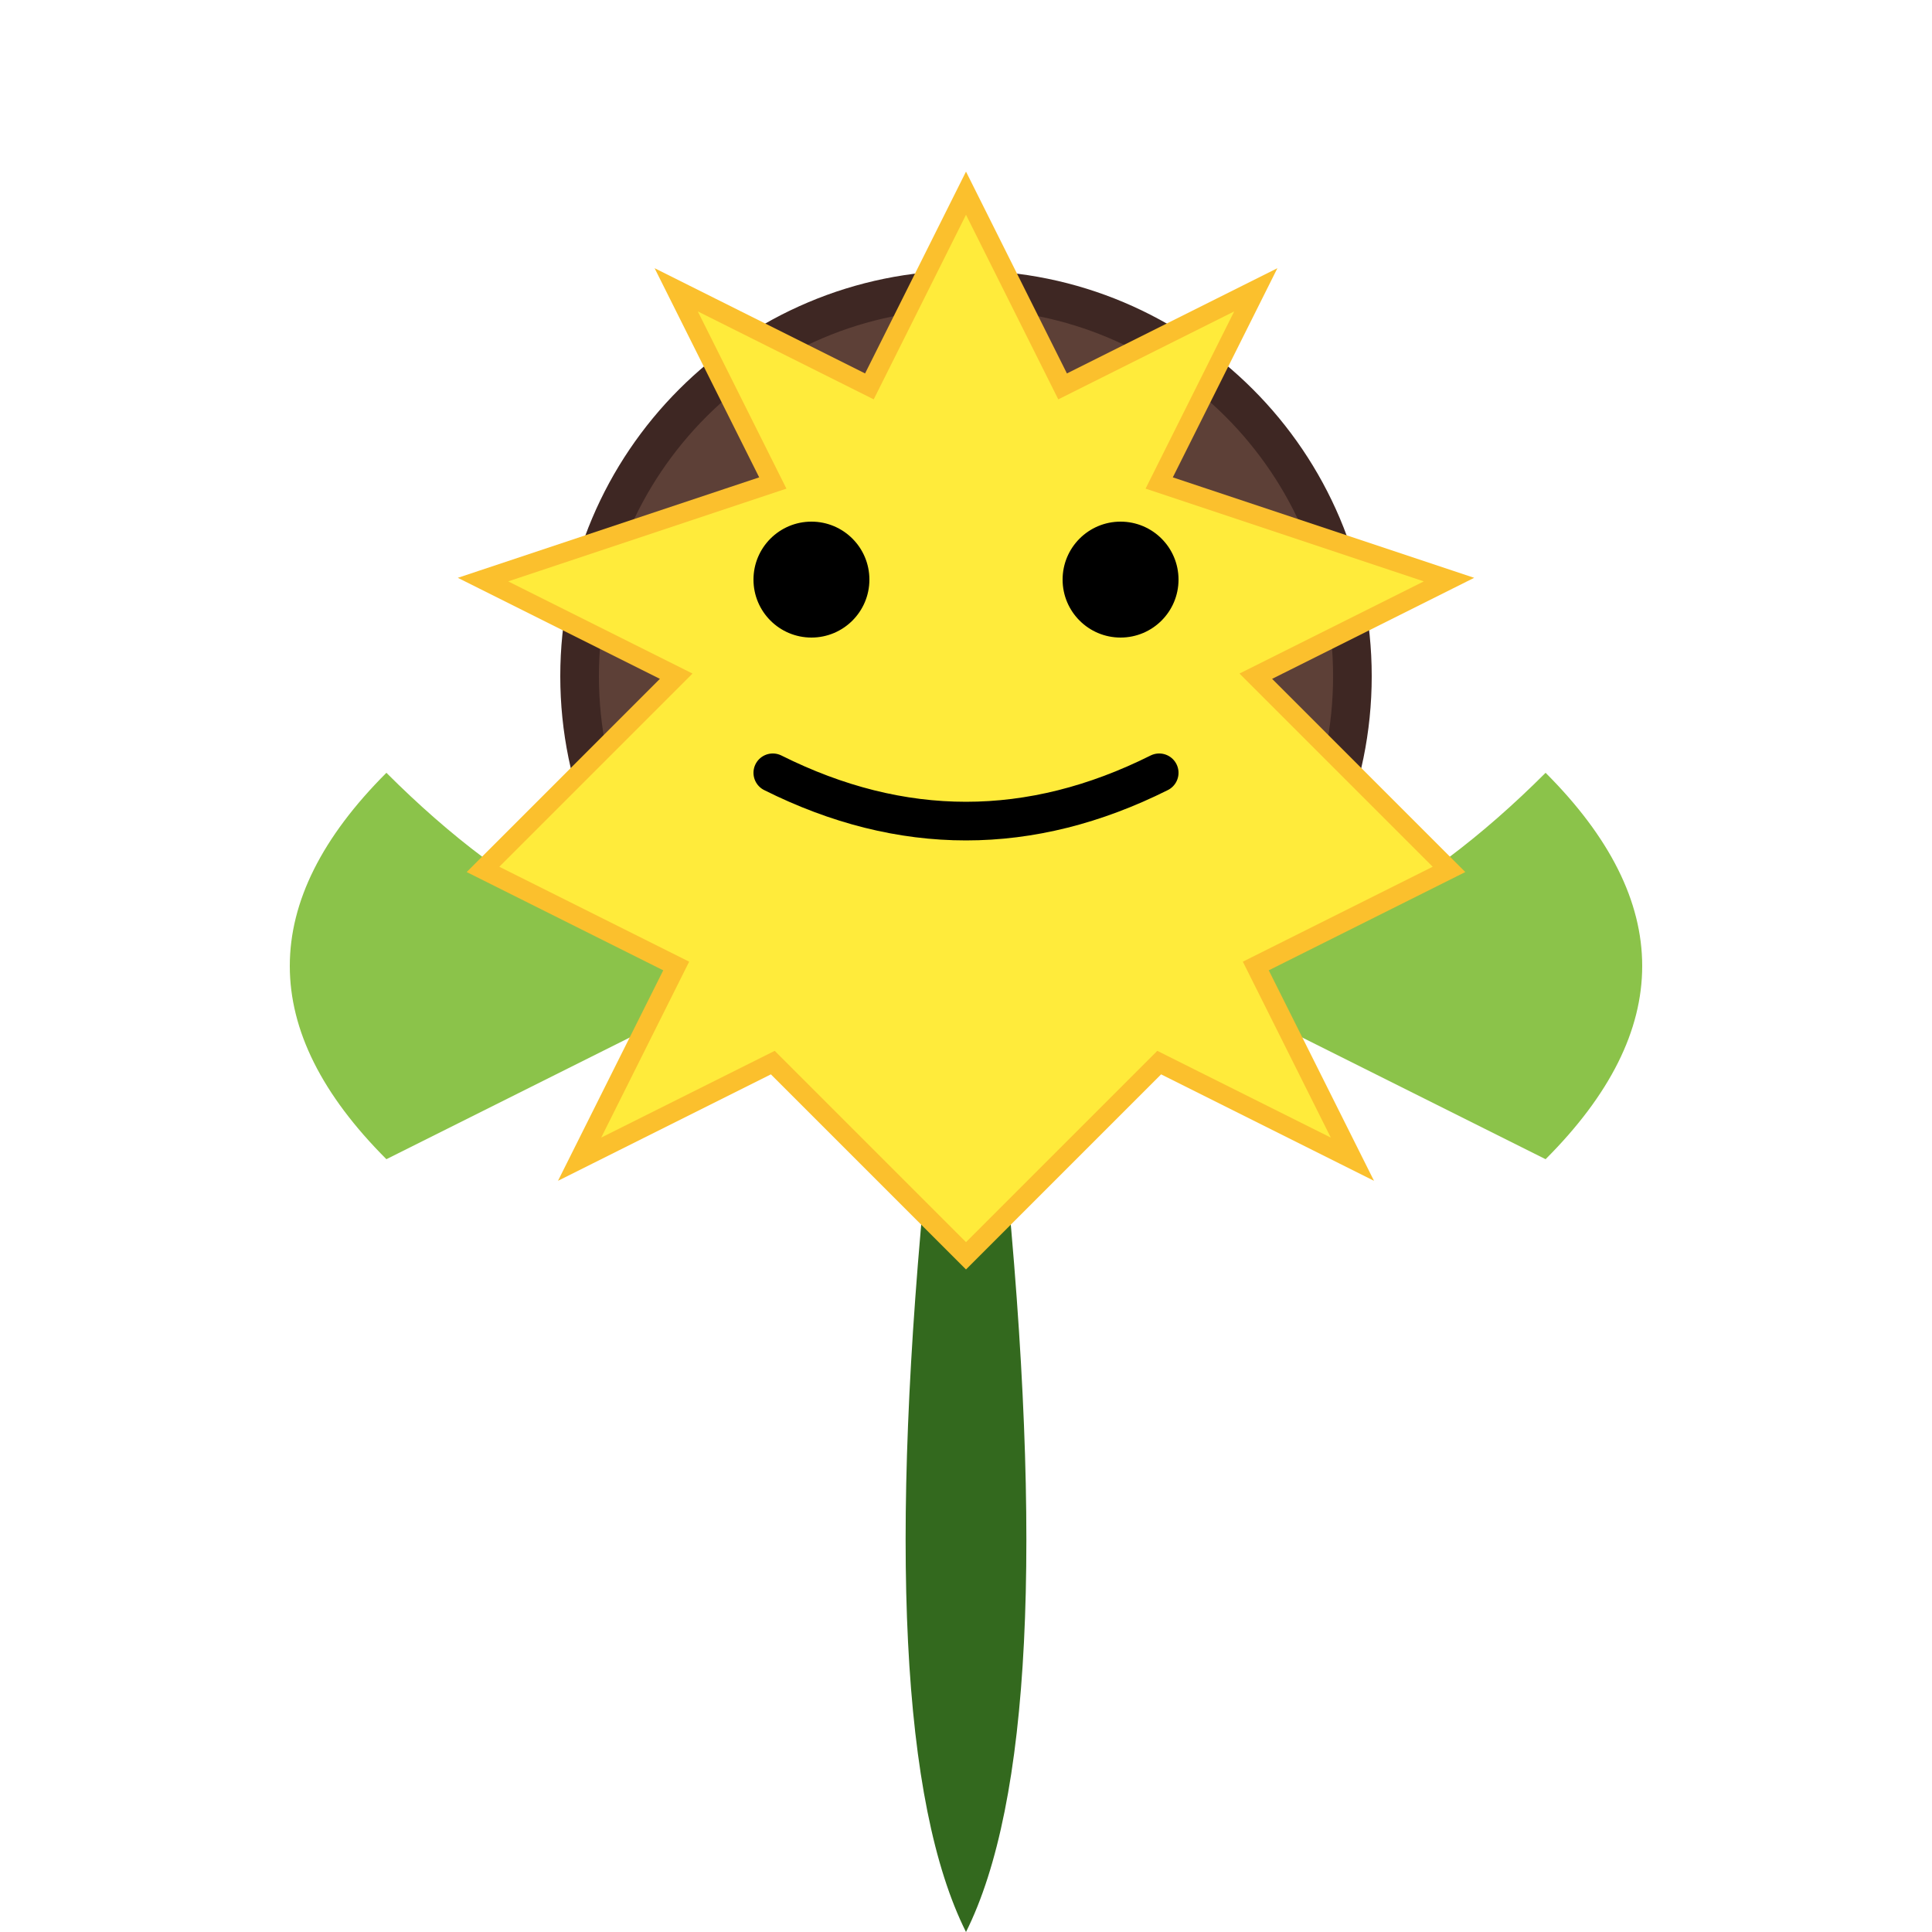
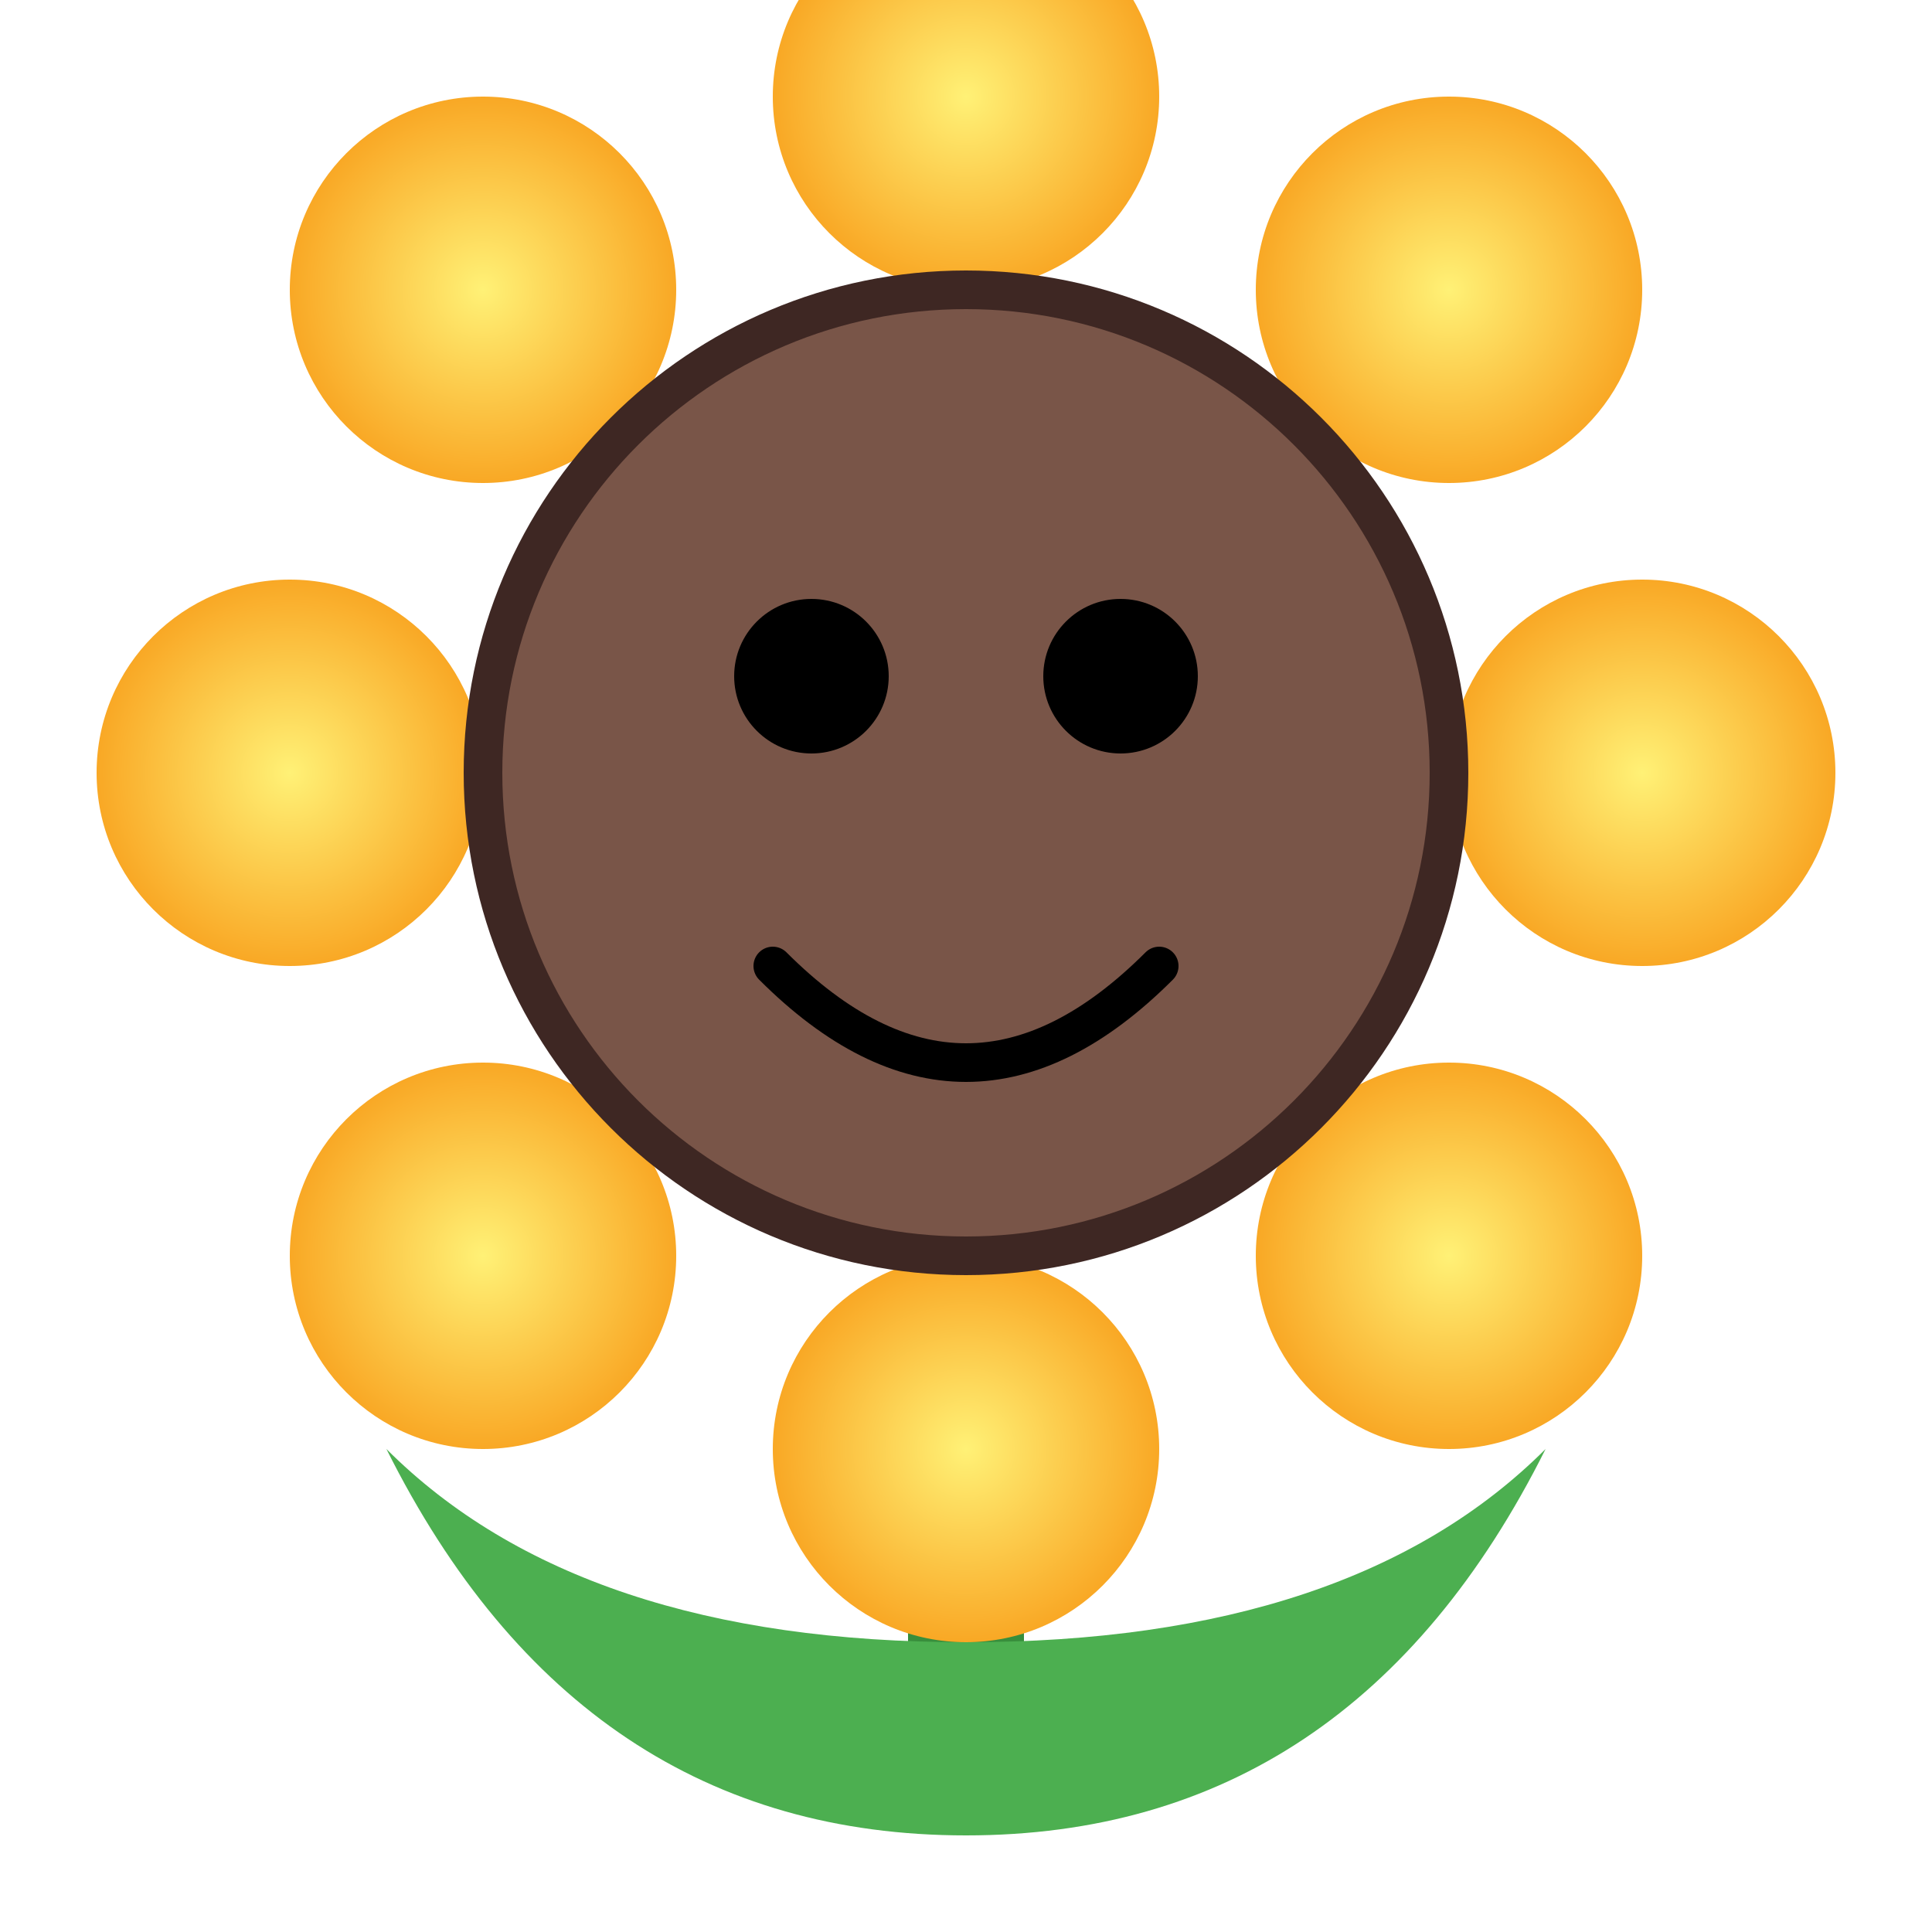
- <svg xmlns="http://www.w3.org/2000/svg" viewBox="0 0 100 100">
-   <path d="M48,60 Q45,90 50,100 Q55,90 52,60" fill="#33691E" />
-   <path d="M20,60 Q10,50 20,40 Q30,50 40,50" fill="#8BC34A" />
-   <path d="M80,60 Q90,50 80,40 Q70,50 60,50" fill="#8BC34A" />
-   <circle cx="50" cy="35" r="20" fill="#5D4037" stroke="#3E2723" stroke-width="2" />
-   <path d="M50,10 L55,20 L65,15 L60,25 L75,30 L65,35 L75,45 L65,50 L70,60 L60,55 L50,65 L40,55 L30,60 L35,50 L25,45 L35,35 L25,30 L40,25 L35,15 L45,20 Z" fill="#FFEB3B" stroke="#FBC02D" stroke-width="1" style="transform-origin: 50px 35px; animation: spin 5s linear infinite;" />
-   <circle cx="42" cy="30" r="3" fill="black" />
-   <circle cx="58" cy="30" r="3" fill="black" />
-   <path d="M40,40 Q50,45 60,40" fill="none" stroke="black" stroke-width="2" stroke-linecap="round" />
+ <svg xmlns="http://www.w3.org/2000/svg" width="100" height="100" viewBox="0 0 100 100">
+   <defs>
+     <radialGradient id="faceGrad" cx="50%" cy="50%" r="50%">
+       <stop offset="0%" style="stop-color:#FFEB3B;stop-opacity:1" />
+       <stop offset="100%" style="stop-color:#FBC02D;stop-opacity:1" />
+     </radialGradient>
+     <radialGradient id="petalGrad" cx="50%" cy="50%" r="50%">
+       <stop offset="0%" style="stop-color:#FFF176;stop-opacity:1" />
+       <stop offset="100%" style="stop-color:#F9A825;stop-opacity:1" />
+     </radialGradient>
+   </defs>
+   <path d="M50 90 Q50 70 50 50" fill="none" stroke="#388E3C" stroke-width="6" />
+   <path d="M50 85 Q30 85 20 75 Q30 95 50 95 T80 75 Q70 85 50 85" fill="#4CAF50" />
+   <g transform="translate(50,40)">
+     <circle cx="0" cy="-35" r="10" fill="url(#petalGrad)" />
+     <circle cx="25" cy="-25" r="10" fill="url(#petalGrad)" />
+     <circle cx="35" cy="0" r="10" fill="url(#petalGrad)" />
+     <circle cx="25" cy="25" r="10" fill="url(#petalGrad)" />
+     <circle cx="0" cy="35" r="10" fill="url(#petalGrad)" />
+     <circle cx="-25" cy="25" r="10" fill="url(#petalGrad)" />
+     <circle cx="-35" cy="0" r="10" fill="url(#petalGrad)" />
+     <circle cx="-25" cy="-25" r="10" fill="url(#petalGrad)" />
+   </g>
+   <circle cx="50" cy="40" r="25" fill="#795548" stroke="#3E2723" stroke-width="2" />
+   <circle cx="42" cy="35" r="4" fill="black" />
+   <circle cx="58" cy="35" r="4" fill="black" />
+   <path d="M40 50 Q50 60 60 50" fill="none" stroke="black" stroke-width="2" stroke-linecap="round" />
</svg>
